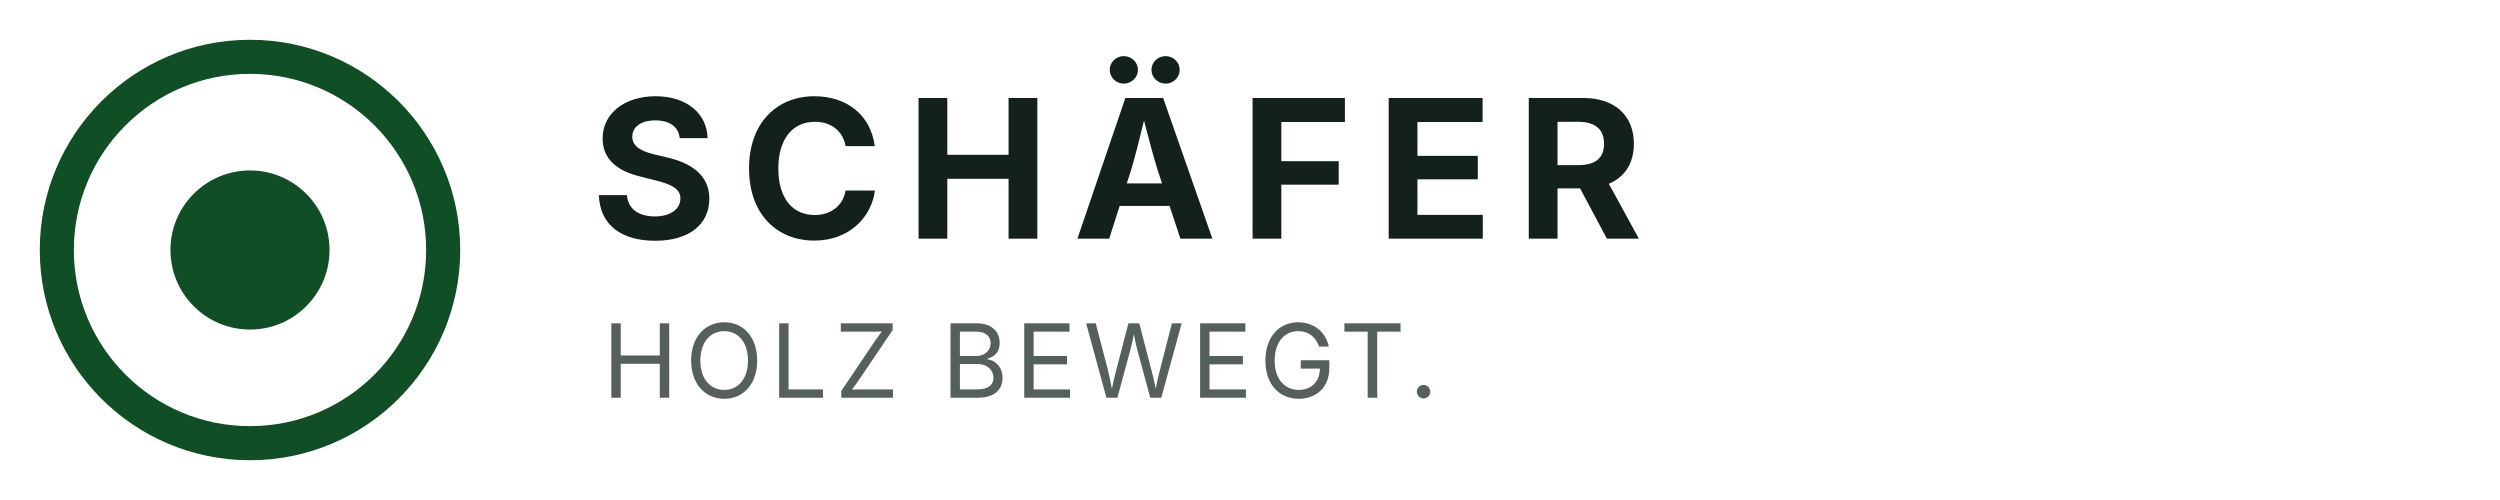
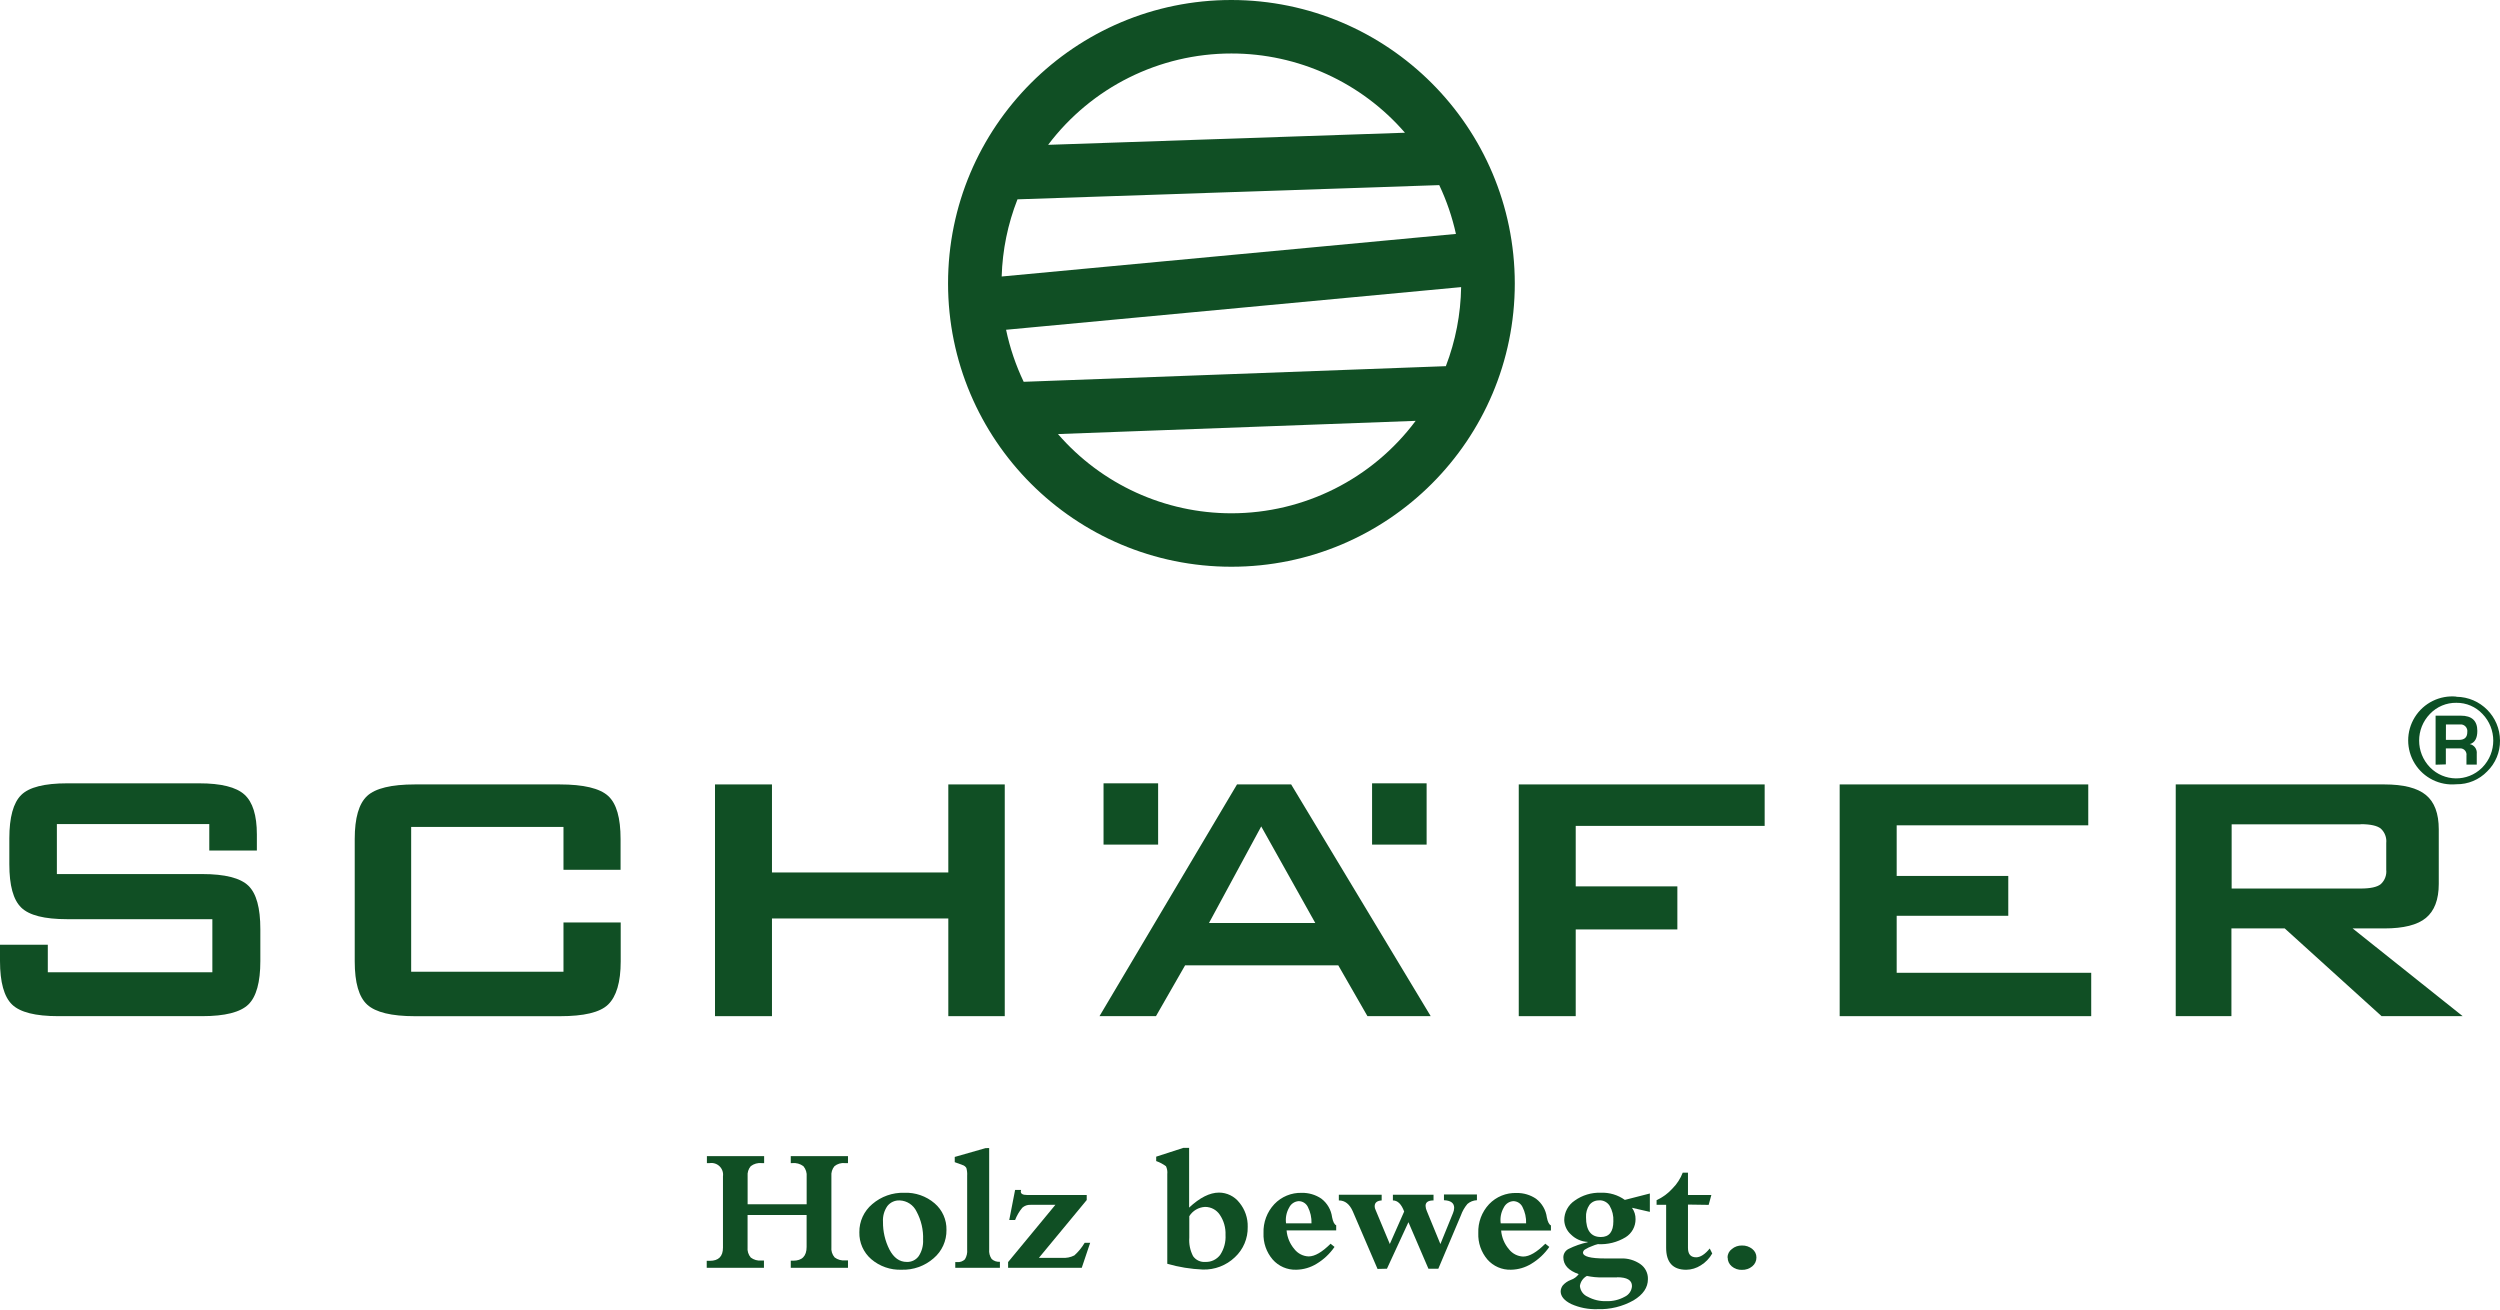
- <svg xmlns="http://www.w3.org/2000/svg" viewBox="0 0 220 44" width="220" height="44" role="img" aria-label="Schäfer — Holz bewegt.">
-   <g fill="none" stroke="#104f25">
-     <circle cx="22" cy="22" r="17" stroke-width="3" />
-   </g>
-   <circle cx="22" cy="22" r="7" fill="#104f25" />
-   <text x="52" y="21" font-family="Inter, -apple-system, Segoe UI, Roboto, sans-serif" font-size="17" font-weight="700" letter-spacing="2" fill="#14201b">SCHÄFER</text>
-   <text x="53" y="35" font-family="Inter, -apple-system, Segoe UI, Roboto, sans-serif" font-size="9" letter-spacing="0.6" fill="#55605b">HOLZ BEWEGT.</text>
+ <svg xmlns="http://www.w3.org/2000/svg" viewBox="0 0 567.9 297.4">
+   <path d="M47.54,187.19H12.92v11.36h33c5.18,0,8.67.89,10.5,2.65s2.72,5.06,2.72,9.86v7.26q0,7.2-2.72,9.86c-1.83,1.77-5.32,2.65-10.5,2.65H13.21q-7.76,0-10.48-2.65T0,218.32V214.6H10.86v6.26H48.24V208.8h-33c-5.14,0-8.61-.87-10.42-2.64s-2.7-5-2.7-9.86v-5.85c0-4.81.91-8.09,2.7-9.86s5.28-2.65,10.42-2.65h30q7.45,0,10.28,2.55c1.89,1.7,2.83,4.73,2.83,9.06v3.65H47.54v-6Z" style="fill:#104f24" />
+   <path d="M128,187.85H93.4v32.89H128V209.55h13v8.83c0,4.78-1,8-2.86,9.81s-5.55,2.65-10.94,2.65H94.25c-5.31,0-8.91-.88-10.82-2.61s-2.85-5-2.85-9.85V190.59q0-7.17,2.83-9.79c1.88-1.73,5.49-2.61,10.84-2.61h32.89c5.43,0,9.09.88,11,2.61s2.83,5,2.83,9.79v7H128v-9.73Z" style="fill:#104f24" />
+   <polygon points="162.42 230.83 162.42 178.19 175.36 178.19 175.36 198.19 215.42 198.19 215.42 178.19 228.24 178.19 228.24 230.83 215.42 230.83 215.42 208.64 175.36 208.64 175.36 230.83 162.42 230.83 162.42 230.83" style="fill:#104f24" />
+   <polygon points="311.68 191.86 324.07 191.86 324.07 177.94 311.68 177.94 311.68 191.86 311.68 191.86" style="fill:#104f24" />
+   <polygon points="250.68 191.86 263.08 191.86 263.08 177.94 250.68 177.94 250.68 191.86 250.68 191.86" style="fill:#104f24" />
+   <path d="M274.63,209.67l11.87-21.94,12.28,21.94Zm18.67-31.48H281l-31.24,52.64h12.83l6.62-11.55H304l6.63,11.55H325l-31.7-52.64Z" style="fill:#104f24" />
+   <polygon points="345 230.83 345 178.19 400.86 178.19 400.86 187.61 357.94 187.61 357.94 201.35 381.03 201.35 381.03 211.13 357.94 211.13 357.94 230.83 345 230.83 345 230.83" style="fill:#104f24" />
+   <polygon points="417.9 230.83 417.9 178.19 474.37 178.19 474.37 187.48 430.85 187.48 430.85 198.98 456.2 198.98 456.2 208.03 430.85 208.03 430.85 220.98 475.04 220.98 475.04 230.83 417.9 230.83 417.9 230.83" style="fill:#104f24" />
+   <path d="M494.24,230.83V178.19h47.41c4.34,0,7.47.8,9.42,2.4s2.92,4.2,2.92,7.8V200.8c0,3.57-1,6.13-2.92,7.72s-5.08,2.38-9.42,2.38h-7.23l25,19.93H541L519,210.9H506.89v19.93Zm42-43.58h-29.3v14.59h29.3c2.22,0,3.75-.33,4.58-1a3.9,3.9,0,0,0,1.24-3.28V191.5a3.9,3.9,0,0,0-1.24-3.28c-.83-.66-2.36-1-4.58-1Z" style="fill:#104f24" />
+   <path d="M179.62,286.38h.55q3.06,0,3.06-3.13V276H169.82v7.32a3.11,3.11,0,0,0,.72,2.34,3.48,3.48,0,0,0,2.41.69h.59V288h-13v-1.59h.69c2,0,3-1,3-3v-16.2a2.65,2.65,0,0,0-3-3h-.65v-1.59h13v1.59H173a3.45,3.45,0,0,0-2.46.7,3.05,3.05,0,0,0-.71,2.28v6.37h13.41v-6.25a3.22,3.22,0,0,0-.74-2.4,3.6,3.6,0,0,0-2.52-.7h-.35v-1.59h13v1.59h-.73a3.2,3.2,0,0,0-2.34.7,3.1,3.1,0,0,0-.7,2.28v16.09a3.1,3.1,0,0,0,.73,2.35,3.42,3.42,0,0,0,2.39.68h.65V288h-13v-1.62Z" style="fill:#104f24" />
+   <path d="M204.37,272.69a3.35,3.35,0,0,0-2.79,1.27,5.63,5.63,0,0,0-1,3.58,13.5,13.5,0,0,0,1.46,6.3q1.47,2.82,3.93,2.82a3.17,3.17,0,0,0,2.72-1.31,6.17,6.17,0,0,0,1-3.71,12.47,12.47,0,0,0-1.5-6.45,4.4,4.4,0,0,0-3.79-2.5Zm.44,15.74a10,10,0,0,1-6.9-2.4,7.81,7.81,0,0,1-2.7-6.11,8.2,8.2,0,0,1,2.93-6.39,10.67,10.67,0,0,1,7.28-2.58,10,10,0,0,1,6.88,2.39,7.71,7.71,0,0,1,2.7,6.06,8.25,8.25,0,0,1-2.92,6.43,10.51,10.51,0,0,1-7.28,2.6Z" style="fill:#104f24" />
+   <path d="M224.7,260.79v23a3.28,3.28,0,0,0,.57,2.21,2.48,2.48,0,0,0,1.87.63V288H217v-1.31h.42a2.2,2.2,0,0,0,1.77-.62,3.6,3.6,0,0,0,.51-2.22V267.08a5.23,5.23,0,0,0-.18-1.76,1.52,1.52,0,0,0-.89-.68l-1.75-.64v-1.19l7-2Z" style="fill:#104f24" />
+   <path d="M229,288v-1.31l10.74-13h-5.65a2.57,2.57,0,0,0-1.87.66,10.16,10.16,0,0,0-1.63,2.79h-1.33l1.33-6.83h1.35a1.13,1.13,0,0,0-.06.36c0,.52.46.78,1.39.78h13.59v1.15L236,285.73h5.23a5.2,5.2,0,0,0,2.82-.55,12.16,12.16,0,0,0,2.34-2.86h1.25L245.73,288Z" style="fill:#104f24" />
+   <path d="M270.16,276.26v4.89a7.84,7.84,0,0,0,.86,4.2,3.1,3.1,0,0,0,2.79,1.31,4,4,0,0,0,3.37-1.61,7.39,7.39,0,0,0,1.21-4.52,7.6,7.6,0,0,0-1.31-4.6,4,4,0,0,0-3.35-1.77,4.5,4.5,0,0,0-3.57,2.1Zm-5,10.86v-20.4a3.35,3.35,0,0,0-.29-1.79,8.23,8.23,0,0,0-2.23-1.18v-1l6.17-2h1.31v13.57q3.64-3.4,6.78-3.41a5.87,5.87,0,0,1,4.63,2.27,8.31,8.31,0,0,1,1.9,5.53,9.11,9.11,0,0,1-2.93,6.9,10.11,10.11,0,0,1-7.27,2.78,34,34,0,0,1-8.07-1.31Z" style="fill:#104f24" />
+   <path d="M292.14,277.89h5.78a7.66,7.66,0,0,0-.83-3.73,2.34,2.34,0,0,0-2.07-1.31,2.58,2.58,0,0,0-2.17,1.45A5.62,5.62,0,0,0,292.14,277.89Zm10.08,4.61.93.75a13.18,13.18,0,0,1-4.07,3.83,9.1,9.1,0,0,1-4.62,1.35,6.82,6.82,0,0,1-5.36-2.32,8.67,8.67,0,0,1-2.08-6,9.13,9.13,0,0,1,2.45-6.57,8.25,8.25,0,0,1,6.24-2.57,7.63,7.63,0,0,1,4.44,1.31,6.32,6.32,0,0,1,2.45,4.24c.2,1,.51,1.64.93,1.81v1.17H292.26a7.48,7.48,0,0,0,1.78,4.26,4.3,4.3,0,0,0,3.22,1.65c1.44,0,3.1-1,5-2.89Z" style="fill:#104f24" />
+   <path d="M312.92,288.25l-5.62-13.08c-.73-1.65-1.78-2.48-3.17-2.48v-1.3h9.73v1.3c-1.06.07-1.59.51-1.59,1.33a1.76,1.76,0,0,0,.2.81l3.24,7.76,3.26-7.38c-.62-1.68-1.48-2.52-2.56-2.52v-1.3h9.23v1.3c-1.21,0-1.81.41-1.81,1.23a3.17,3.17,0,0,0,.3,1.21l3.07,7.47,2.85-7a3.29,3.29,0,0,0,.28-1.23c0-1.09-.77-1.66-2.32-1.73v-1.3h7.49v1.3a3.49,3.49,0,0,0-2.16.85,8.27,8.27,0,0,0-1.49,2.61l-5.12,12.1h-2.25l-4.54-10.57-4.88,10.57Z" style="fill:#104f24" />
+   <path d="M340.9,277.89h5.77a7.55,7.55,0,0,0-.83-3.73,2.34,2.34,0,0,0-2.07-1.31,2.58,2.58,0,0,0-2.17,1.45,5.62,5.62,0,0,0-.7,3.59ZM351,282.5l.94.75a13.21,13.21,0,0,1-4.08,3.83,9.06,9.06,0,0,1-4.61,1.35,6.83,6.83,0,0,1-5.37-2.32,8.71,8.71,0,0,1-2.07-6,9.11,9.11,0,0,1,2.45-6.57A8.22,8.22,0,0,1,344.5,271a7.6,7.6,0,0,1,4.43,1.31,6.32,6.32,0,0,1,2.45,4.24c.2,1,.51,1.64.93,1.81v1.17H341a7.48,7.48,0,0,0,1.78,4.26,4.3,4.3,0,0,0,3.22,1.65c1.44,0,3.1-1,5-2.89Z" style="fill:#104f24" />
+   <path d="M363.28,272.69a2.62,2.62,0,0,0-2.21,1,4.54,4.54,0,0,0-.79,2.84q0,4.47,3.37,4.47c1.9,0,2.84-1.19,2.84-3.57a6.3,6.3,0,0,0-.84-3.52,2.69,2.69,0,0,0-2.37-1.25Zm4.06,17.49h-3.25a16.24,16.24,0,0,1-3.61-.34,3.08,3.08,0,0,0-1.59,2.28,2.93,2.93,0,0,0,1.78,2.45,8.23,8.23,0,0,0,4.23,1,8,8,0,0,0,4.17-1,2.85,2.85,0,0,0,1.65-2.43c0-1.35-1.13-2-3.38-2Zm7.44-19.07v4.18l-4.06-.93a4.25,4.25,0,0,1,.81,2.6,4.78,4.78,0,0,1-2.24,4.08,10.92,10.92,0,0,1-6.33,1.58,7.37,7.37,0,0,0-1.3.44,8.06,8.06,0,0,0-1.62.78.94.94,0,0,0-.45.68q0,1.35,5,1.35h3.58a7.27,7.27,0,0,1,4.45,1.28,4,4,0,0,1,1.72,3.42c0,1.91-1.09,3.51-3.27,4.82a15.59,15.59,0,0,1-8.18,2,13.47,13.47,0,0,1-6-1.18c-1.58-.79-2.37-1.75-2.37-2.89A2.41,2.41,0,0,1,355,292a4.5,4.5,0,0,1,1.84-1.26,3.69,3.69,0,0,0,1.78-1.31c-2.33-.81-3.49-2.08-3.49-3.83a2.14,2.14,0,0,1,1.18-1.89,18.2,18.2,0,0,1,4.34-1.52v-.08a5.76,5.76,0,0,1-3.77-1.66,4.59,4.59,0,0,1-1.55-3.3,5.35,5.35,0,0,1,2.38-4.42,9.62,9.62,0,0,1,5.91-1.79,8.8,8.8,0,0,1,5.48,1.63l5.73-1.47Z" style="fill:#104f24" />
+   <path d="M383.44,273.63v9.84c0,1.43.62,2.14,1.86,2.14.94,0,2-.67,3.08-2l.57,1.13a7.4,7.4,0,0,1-2.6,2.7,6.29,6.29,0,0,1-3.29,1c-3.06,0-4.58-1.68-4.58-5v-9.76h-2.17v-1.05A10.92,10.92,0,0,0,379.9,270a10.34,10.34,0,0,0,2.35-3.62h1.19v5.08h5.31l-.61,2.24Z" style="fill:#104f24" />
+   <path d="M392.42,285.65a2.42,2.42,0,0,1,1-1.93,3.44,3.44,0,0,1,2.28-.79,3.52,3.52,0,0,1,2.35.79,2.39,2.39,0,0,1,.94,1.93,2.54,2.54,0,0,1-.93,2,3.5,3.5,0,0,1-2.36.81,3.39,3.39,0,0,1-2.32-.8,2.56,2.56,0,0,1-.92-2Z" style="fill:#104f24" />
+   <path d="M279.73,0A64.37,64.37,0,1,0,344.1,64.37h0A64.45,64.45,0,0,0,279.73,0Zm48.71,83.18-95.9,3.55a52.46,52.46,0,0,1-4-11.82l103.37-9.69A52.34,52.34,0,0,1,328.44,83.18Zm-97.31-37.9,95.81-3.23a52.24,52.24,0,0,1,3.79,11.09L227.54,62.81A52.12,52.12,0,0,1,231.13,45.28Zm48.6-33.13a52.09,52.09,0,0,1,39.42,18L238.09,32.9A52.14,52.14,0,0,1,279.73,12.15Zm0,104.45a52.13,52.13,0,0,1-39.4-18l81.25-3A52.22,52.22,0,0,1,279.73,116.6Z" style="fill:#104f24" />
+   <path d="M558,158.28a10,10,0,0,1,9.9,9.95,9.62,9.62,0,0,1-2.91,7,9.52,9.52,0,0,1-7,2.92,10,10,0,1,1,0-19.91Zm0,1.37a8.09,8.09,0,0,0-6,2.51,8.71,8.71,0,0,0,0,12.15,8.32,8.32,0,0,0,11.77.14l.14-.14a8.72,8.72,0,0,0,0-12.14A8,8,0,0,0,558,159.65Zm-4.73,14.06V162.57H559q3.75,0,3.75,3.46,0,2.52-1.71,3a2,2,0,0,1,1.58,2.18v2.48h-2.34v-2.06A1.42,1.42,0,0,0,559,170a1.79,1.79,0,0,0-.4,0h-3v3.64Zm2.34-5.64h3q1.86,0,1.86-1.77a1.53,1.53,0,0,0-1.28-1.73,1.62,1.62,0,0,0-.44,0h-3.13Z" style="fill:#0c4f24" />
</svg>
